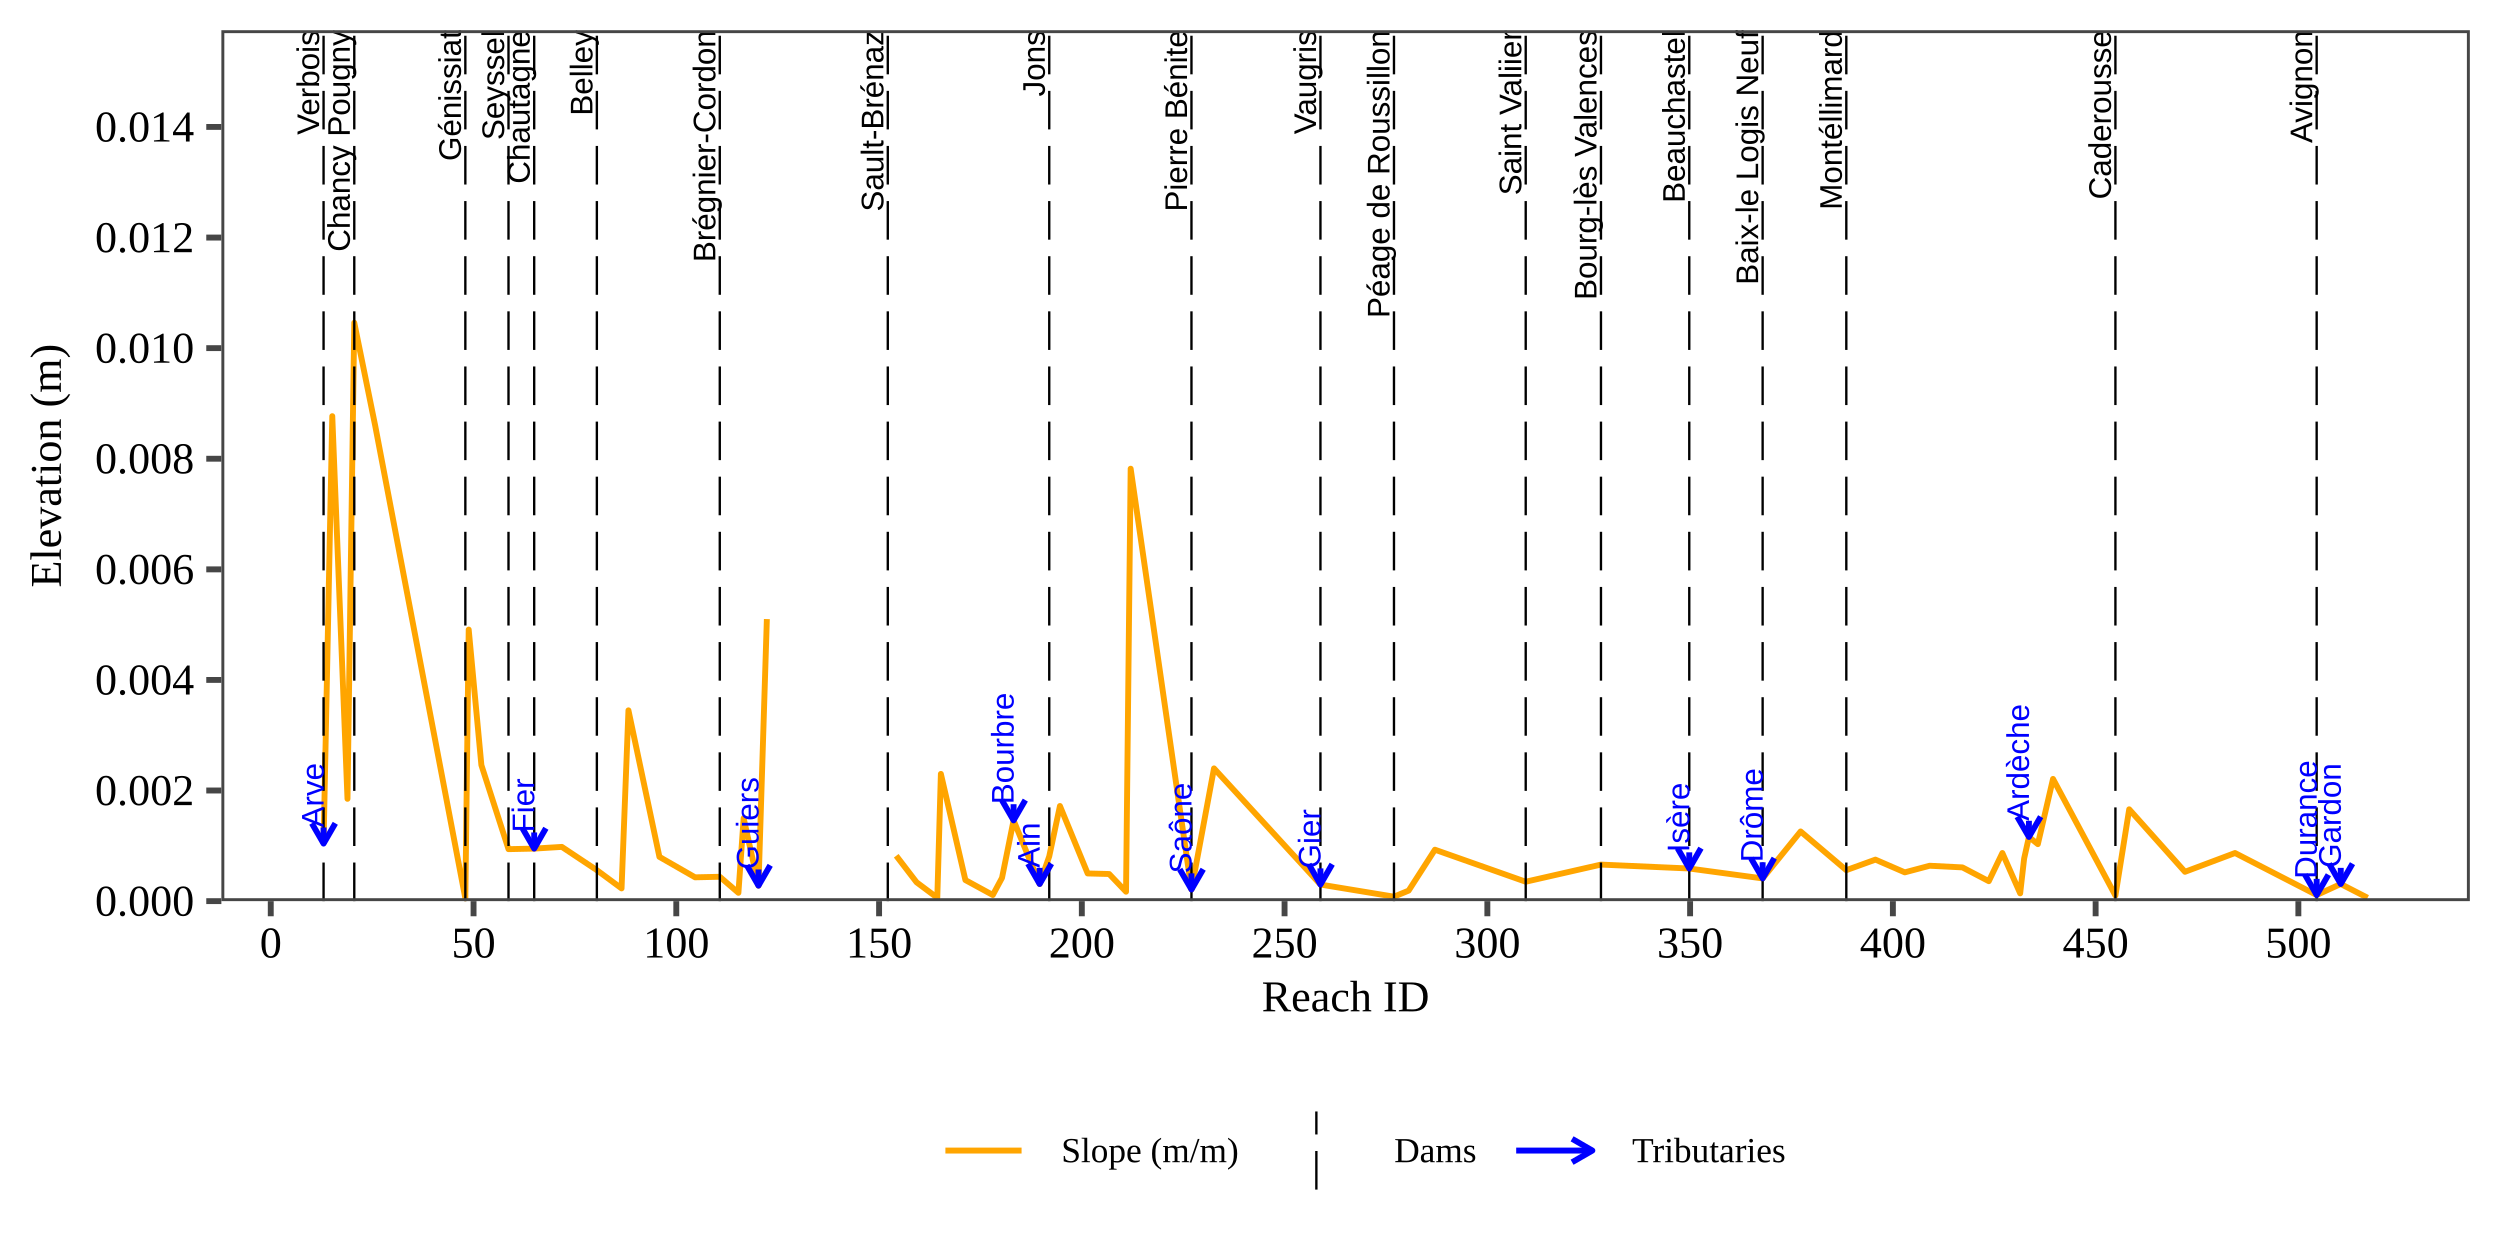
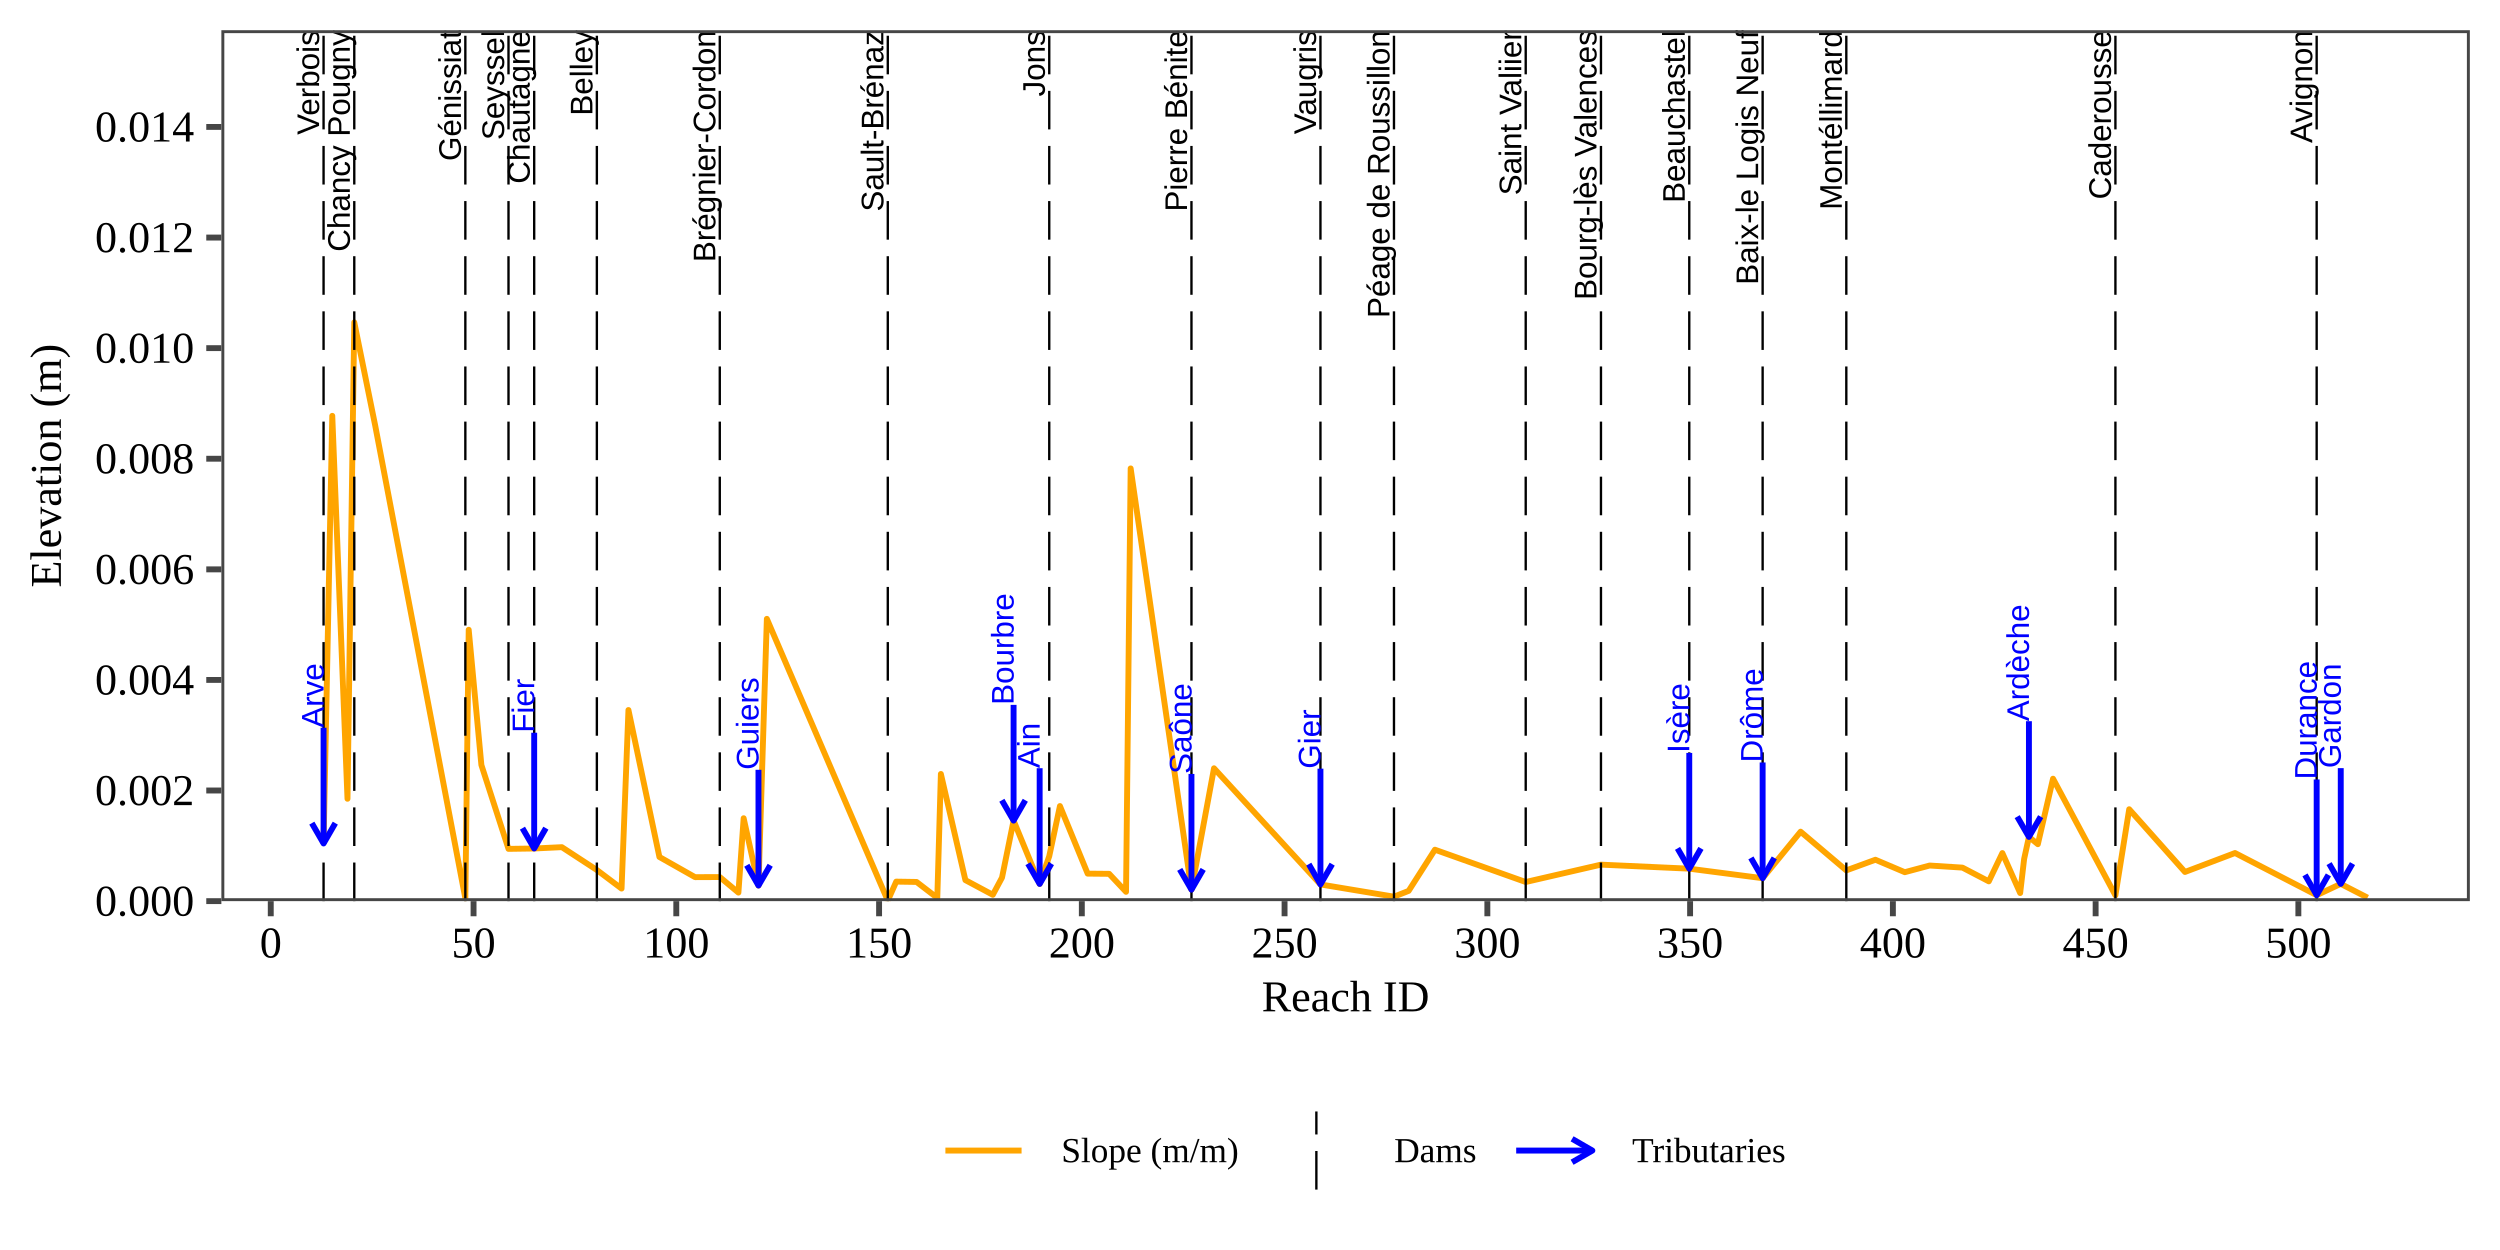
<svg xmlns="http://www.w3.org/2000/svg" class="svglite" width="453.54pt" height="226.77pt" viewBox="0 0 453.54 226.77">
  <defs>
    <style type="text/css">
    .svglite line, .svglite polyline, .svglite polygon, .svglite path, .svglite rect, .svglite circle {
      fill: none;
      stroke: #000000;
      stroke-linecap: round;
      stroke-linejoin: round;
      stroke-miterlimit: 10.00;
    }
    .svglite text {
      white-space: pre;
    }
  </style>
  </defs>
  <rect width="100%" height="100%" style="stroke: none; fill: none;" />
  <defs>
    <clipPath id="cpMC4wMHw0NTMuNTR8MC4wMHwyMjYuNzc=">
      <rect x="0.00" y="0.00" width="453.54" height="226.77" />
    </clipPath>
  </defs>
  <g clip-path="url(#cpMC4wMHw0NTMuNTR8MC4wMHwyMjYuNzc=)">
</g>
  <defs>
    <clipPath id="cpNDAuMTZ8NDQ4LjA2fDUuNDh8MTYzLjQ4">
      <rect x="40.16" y="5.48" width="407.91" height="158.00" />
    </clipPath>
  </defs>
  <g clip-path="url(#cpNDAuMTZ8NDQ4LjA2fDUuNDh8MTYzLjQ4)">
-     <polyline points="58.70,153.04 60.28,75.50 63.04,144.92 64.27,58.55 68.06,77.20 84.42,162.97 85.03,114.22 87.33,138.80 92.25,154.05 96.91,153.95 101.93,153.64 108.28,157.86 112.76,161.17 114.01,128.87 119.63,155.45 126.10,159.16 130.58,159.06 133.96,161.97 134.91,148.43 137.60,160.67 139.12,112.31 " style="stroke-width: 1.07; stroke: #FFA500; stroke-linecap: butt;" />
-     <polyline points="162.59,155.25 166.28,160.06 170.04,162.87 170.69,140.40 175.14,159.66 180.11,162.37 181.78,159.26 183.88,148.83 188.61,160.37 190.35,155.35 192.29,146.22 197.32,158.46 201.22,158.56 204.28,161.77 205.12,85.03 216.15,161.37 220.24,139.40 239.55,160.47 252.89,162.67 255.55,161.57 260.32,154.15 276.79,159.96 290.44,156.85 306.46,157.56 319.77,159.36 326.66,150.84 334.95,157.86 340.23,155.95 345.56,158.26 350.07,157.06 356.02,157.36 360.80,159.86 363.26,154.75 366.49,162.07 367.21,155.75 368.08,151.84 369.70,153.14 372.45,141.31 383.77,162.47 386.27,146.82 396.39,158.16 405.47,154.75 420.28,162.37 424.65,160.37 429.52,162.87 " style="stroke-width: 1.07; stroke: #FFA500; stroke-linecap: butt;" />
+     <polyline points="58.70,153.02 60.28,75.44 63.04,144.91 64.27,58.48 68.06,77.17 84.42,162.97 85.03,114.25 87.33,138.78 92.25,154.00 96.91,153.93 101.93,153.69 108.28,157.83 112.76,161.20 114.01,128.81 119.63,155.47 126.10,159.13 130.58,159.11 133.96,161.93 134.91,148.44 137.60,160.65 139.12,112.27 161.06,163.39 162.59,159.94 166.28,160.00 170.04,162.89 170.69,140.41 175.14,159.67 180.11,162.33 181.78,159.21 183.88,148.87 188.61,160.36 190.35,155.33 192.29,146.23 197.32,158.49 201.22,158.53 204.28,161.79 205.12,84.98 216.15,161.40 220.24,139.38 239.55,160.45 252.89,162.67 255.55,161.62 260.32,154.15 276.79,160.01 290.44,156.86 306.46,157.59 319.77,159.32 326.66,150.88 334.95,157.90 340.23,155.97 345.56,158.23 350.07,157.02 356.02,157.40 360.80,159.89 363.26,154.76 366.49,162.01 367.21,155.82 368.08,151.83 369.70,153.15 372.45,141.27 383.77,162.43 386.27,146.81 396.39,158.19 405.47,154.75 420.28,162.40 424.65,160.35 429.52,162.85 " style="stroke-width: 1.07; stroke: #FFA500; stroke-linecap: butt;" />
    <line x1="58.70" y1="163.48" x2="58.70" y2="5.48" style="stroke-width: 0.43; stroke-dasharray: 7.00,3.00; stroke-linecap: butt;" />
    <line x1="64.27" y1="163.48" x2="64.27" y2="5.48" style="stroke-width: 0.43; stroke-dasharray: 7.00,3.00; stroke-linecap: butt;" />
    <line x1="84.42" y1="163.48" x2="84.42" y2="5.48" style="stroke-width: 0.43; stroke-dasharray: 7.00,3.00; stroke-linecap: butt;" />
    <line x1="92.25" y1="163.48" x2="92.25" y2="5.48" style="stroke-width: 0.43; stroke-dasharray: 7.00,3.00; stroke-linecap: butt;" />
    <line x1="96.91" y1="163.48" x2="96.91" y2="5.48" style="stroke-width: 0.43; stroke-dasharray: 7.00,3.00; stroke-linecap: butt;" />
    <line x1="108.28" y1="163.48" x2="108.28" y2="5.48" style="stroke-width: 0.43; stroke-dasharray: 7.00,3.00; stroke-linecap: butt;" />
    <line x1="130.58" y1="163.48" x2="130.58" y2="5.48" style="stroke-width: 0.43; stroke-dasharray: 7.00,3.00; stroke-linecap: butt;" />
    <line x1="161.06" y1="163.48" x2="161.06" y2="5.48" style="stroke-width: 0.43; stroke-dasharray: 7.00,3.00; stroke-linecap: butt;" />
    <line x1="190.35" y1="163.48" x2="190.35" y2="5.48" style="stroke-width: 0.43; stroke-dasharray: 7.00,3.00; stroke-linecap: butt;" />
    <line x1="216.15" y1="163.48" x2="216.15" y2="5.48" style="stroke-width: 0.43; stroke-dasharray: 7.00,3.00; stroke-linecap: butt;" />
    <line x1="239.55" y1="163.48" x2="239.55" y2="5.48" style="stroke-width: 0.43; stroke-dasharray: 7.00,3.00; stroke-linecap: butt;" />
    <line x1="252.89" y1="163.48" x2="252.89" y2="5.48" style="stroke-width: 0.43; stroke-dasharray: 7.00,3.00; stroke-linecap: butt;" />
    <line x1="276.79" y1="163.48" x2="276.79" y2="5.48" style="stroke-width: 0.43; stroke-dasharray: 7.00,3.00; stroke-linecap: butt;" />
    <line x1="290.44" y1="163.48" x2="290.44" y2="5.48" style="stroke-width: 0.43; stroke-dasharray: 7.00,3.00; stroke-linecap: butt;" />
    <line x1="306.46" y1="163.48" x2="306.46" y2="5.48" style="stroke-width: 0.43; stroke-dasharray: 7.00,3.00; stroke-linecap: butt;" />
    <line x1="319.77" y1="163.48" x2="319.77" y2="5.48" style="stroke-width: 0.43; stroke-dasharray: 7.00,3.00; stroke-linecap: butt;" />
    <line x1="334.95" y1="163.48" x2="334.95" y2="5.48" style="stroke-width: 0.43; stroke-dasharray: 7.00,3.00; stroke-linecap: butt;" />
    <line x1="383.77" y1="163.48" x2="383.77" y2="5.48" style="stroke-width: 0.43; stroke-dasharray: 7.00,3.00; stroke-linecap: butt;" />
    <line x1="420.28" y1="163.48" x2="420.28" y2="5.48" style="stroke-width: 0.43; stroke-dasharray: 7.00,3.00; stroke-linecap: butt;" />
    <text transform="translate(57.88,5.48) rotate(-90)" text-anchor="end" style="font-size: 5.69px; font-family: &quot;Arial&quot;;" textLength="18.96px" lengthAdjust="spacingAndGlyphs">Verbois</text>
    <text transform="translate(63.46,5.48) rotate(-90)" text-anchor="end" style="font-size: 5.69px; font-family: &quot;Arial&quot;;" textLength="40.14px" lengthAdjust="spacingAndGlyphs">Chancy Pougny</text>
    <text transform="translate(83.61,5.48) rotate(-90)" text-anchor="end" style="font-size: 5.69px; font-family: &quot;Arial&quot;;" textLength="23.70px" lengthAdjust="spacingAndGlyphs">Génissiat</text>
    <text transform="translate(91.44,5.48) rotate(-90)" text-anchor="end" style="font-size: 5.69px; font-family: &quot;Arial&quot;;" textLength="19.92px" lengthAdjust="spacingAndGlyphs">Seyssel</text>
    <text transform="translate(96.09,5.48) rotate(-90)" text-anchor="end" style="font-size: 5.69px; font-family: &quot;Arial&quot;;" textLength="27.81px" lengthAdjust="spacingAndGlyphs">Chautagne</text>
    <text transform="translate(107.47,5.48) rotate(-90)" text-anchor="end" style="font-size: 5.69px; font-family: &quot;Arial&quot;;" textLength="15.49px" lengthAdjust="spacingAndGlyphs">Belley</text>
    <text transform="translate(129.77,5.48) rotate(-90)" text-anchor="end" style="font-size: 5.69px; font-family: &quot;Arial&quot;;" textLength="42.03px" lengthAdjust="spacingAndGlyphs">Brégnier-Cordon</text>
    <text transform="translate(160.25,5.48) rotate(-90)" text-anchor="end" style="font-size: 5.69px; font-family: &quot;Arial&quot;;" textLength="32.87px" lengthAdjust="spacingAndGlyphs">Sault-Brénaz</text>
    <text transform="translate(189.54,5.48) rotate(-90)" text-anchor="end" style="font-size: 5.69px; font-family: &quot;Arial&quot;;" textLength="12.01px" lengthAdjust="spacingAndGlyphs">Jons</text>
    <text transform="translate(215.34,5.48) rotate(-90)" text-anchor="end" style="font-size: 5.69px; font-family: &quot;Arial&quot;;" textLength="32.87px" lengthAdjust="spacingAndGlyphs">Pierre Bénite</text>
    <text transform="translate(238.74,5.48) rotate(-90)" text-anchor="end" style="font-size: 5.69px; font-family: &quot;Arial&quot;;" textLength="18.86px" lengthAdjust="spacingAndGlyphs">Vaugris</text>
    <text transform="translate(252.07,5.48) rotate(-90)" text-anchor="end" style="font-size: 5.69px; font-family: &quot;Arial&quot;;" textLength="52.16px" lengthAdjust="spacingAndGlyphs">Péage de Roussillon</text>
    <text transform="translate(275.98,5.48) rotate(-90)" text-anchor="end" style="font-size: 5.69px; font-family: &quot;Arial&quot;;" textLength="29.92px" lengthAdjust="spacingAndGlyphs">Saint Valiier</text>
    <text transform="translate(289.62,5.48) rotate(-90)" text-anchor="end" style="font-size: 5.69px; font-family: &quot;Arial&quot;;" textLength="48.88px" lengthAdjust="spacingAndGlyphs">Bourg-lès Valences</text>
    <text transform="translate(305.64,5.48) rotate(-90)" text-anchor="end" style="font-size: 5.69px; font-family: &quot;Arial&quot;;" textLength="31.29px" lengthAdjust="spacingAndGlyphs">Beauchastel</text>
    <text transform="translate(318.95,5.48) rotate(-90)" text-anchor="end" style="font-size: 5.69px; font-family: &quot;Arial&quot;;" textLength="46.14px" lengthAdjust="spacingAndGlyphs">Baix-le Logis Neuf</text>
    <text transform="translate(334.13,5.48) rotate(-90)" text-anchor="end" style="font-size: 5.69px; font-family: &quot;Arial&quot;;" textLength="32.55px" lengthAdjust="spacingAndGlyphs">Montéllimard</text>
    <text transform="translate(382.95,5.48) rotate(-90)" text-anchor="end" style="font-size: 5.69px; font-family: &quot;Arial&quot;;" textLength="30.66px" lengthAdjust="spacingAndGlyphs">Caderousse</text>
    <text transform="translate(419.47,5.48) rotate(-90)" text-anchor="end" style="font-size: 5.69px; font-family: &quot;Arial&quot;;" textLength="20.45px" lengthAdjust="spacingAndGlyphs">Avignon</text>
-     <line x1="58.70" y1="150.11" x2="58.70" y2="153.04" style="stroke-width: 1.07; stroke: #0000FF; stroke-linecap: butt;" />
-     <polyline points="56.57,149.36 58.70,153.04 60.83,149.36 " style="stroke-width: 1.07; stroke: #0000FF; stroke-linecap: butt;" />
-     <line x1="96.91" y1="151.02" x2="96.91" y2="153.95" style="stroke-width: 1.07; stroke: #0000FF; stroke-linecap: butt;" />
-     <polyline points="94.78,150.26 96.91,153.95 99.03,150.26 " style="stroke-width: 1.07; stroke: #0000FF; stroke-linecap: butt;" />
-     <line x1="137.60" y1="157.74" x2="137.60" y2="160.67" style="stroke-width: 1.07; stroke: #0000FF; stroke-linecap: butt;" />
-     <polyline points="135.48,156.98 137.60,160.67 139.73,156.98 " style="stroke-width: 1.07; stroke: #0000FF; stroke-linecap: butt;" />
-     <line x1="183.88" y1="145.90" x2="183.88" y2="148.83" style="stroke-width: 1.07; stroke: #0000FF; stroke-linecap: butt;" />
-     <polyline points="181.75,145.15 183.88,148.83 186.01,145.15 " style="stroke-width: 1.07; stroke: #0000FF; stroke-linecap: butt;" />
-     <line x1="188.61" y1="157.44" x2="188.61" y2="160.37" style="stroke-width: 1.07; stroke: #0000FF; stroke-linecap: butt;" />
-     <polyline points="186.49,156.68 188.61,160.37 190.74,156.68 " style="stroke-width: 1.07; stroke: #0000FF; stroke-linecap: butt;" />
-     <line x1="216.15" y1="158.44" x2="216.15" y2="161.37" style="stroke-width: 1.07; stroke: #0000FF; stroke-linecap: butt;" />
-     <polyline points="214.02,157.69 216.15,161.37 218.28,157.69 " style="stroke-width: 1.07; stroke: #0000FF; stroke-linecap: butt;" />
-     <line x1="239.55" y1="157.54" x2="239.55" y2="160.47" style="stroke-width: 1.07; stroke: #0000FF; stroke-linecap: butt;" />
-     <polyline points="237.43,156.78 239.55,160.47 241.68,156.78 " style="stroke-width: 1.07; stroke: #0000FF; stroke-linecap: butt;" />
-     <line x1="306.46" y1="154.63" x2="306.46" y2="157.56" style="stroke-width: 1.07; stroke: #0000FF; stroke-linecap: butt;" />
-     <polyline points="304.33,153.87 306.46,157.56 308.58,153.87 " style="stroke-width: 1.07; stroke: #0000FF; stroke-linecap: butt;" />
-     <line x1="319.77" y1="156.43" x2="319.77" y2="159.36" style="stroke-width: 1.07; stroke: #0000FF; stroke-linecap: butt;" />
-     <polyline points="317.64,155.68 319.77,159.36 321.89,155.68 " style="stroke-width: 1.07; stroke: #0000FF; stroke-linecap: butt;" />
-     <line x1="368.08" y1="148.91" x2="368.08" y2="151.84" style="stroke-width: 1.07; stroke: #0000FF; stroke-linecap: butt;" />
-     <polyline points="365.95,148.16 368.08,151.84 370.21,148.16 " style="stroke-width: 1.07; stroke: #0000FF; stroke-linecap: butt;" />
-     <line x1="420.28" y1="159.44" x2="420.28" y2="162.37" style="stroke-width: 1.07; stroke: #0000FF; stroke-linecap: butt;" />
-     <polyline points="418.16,158.69 420.28,162.37 422.41,158.69 " style="stroke-width: 1.07; stroke: #0000FF; stroke-linecap: butt;" />
-     <line x1="424.65" y1="157.44" x2="424.65" y2="160.37" style="stroke-width: 1.07; stroke: #0000FF; stroke-linecap: butt;" />
-     <polyline points="422.53,156.68 424.65,160.37 426.78,156.68 " style="stroke-width: 1.07; stroke: #0000FF; stroke-linecap: butt;" />
-     <text transform="translate(58.70,150.11) rotate(-90)" style="font-size: 5.69px;fill: #0000FF; font-family: &quot;Arial&quot;;" textLength="11.69px" lengthAdjust="spacingAndGlyphs">Arve</text>
-     <text transform="translate(96.91,151.02) rotate(-90)" style="font-size: 5.69px;fill: #0000FF; font-family: &quot;Arial&quot;;" textLength="9.80px" lengthAdjust="spacingAndGlyphs">Fier</text>
-     <text transform="translate(137.60,157.74) rotate(-90)" style="font-size: 5.69px;fill: #0000FF; font-family: &quot;Arial&quot;;" textLength="16.75px" lengthAdjust="spacingAndGlyphs">Guiers</text>
-     <text transform="translate(183.88,145.90) rotate(-90)" style="font-size: 5.69px;fill: #0000FF; font-family: &quot;Arial&quot;;" textLength="20.22px" lengthAdjust="spacingAndGlyphs">Bourbre</text>
-     <text transform="translate(188.61,157.44) rotate(-90)" style="font-size: 5.69px;fill: #0000FF; font-family: &quot;Arial&quot;;" textLength="8.22px" lengthAdjust="spacingAndGlyphs">Ain</text>
-     <text transform="translate(216.15,158.44) rotate(-90)" style="font-size: 5.69px;fill: #0000FF; font-family: &quot;Arial&quot;;" textLength="16.44px" lengthAdjust="spacingAndGlyphs">Saône</text>
-     <text transform="translate(239.55,157.54) rotate(-90)" style="font-size: 5.69px;fill: #0000FF; font-family: &quot;Arial&quot;;" textLength="10.74px" lengthAdjust="spacingAndGlyphs">Gier</text>
-     <text transform="translate(306.46,154.63) rotate(-90)" style="font-size: 5.69px;fill: #0000FF; font-family: &quot;Arial&quot;;" textLength="12.64px" lengthAdjust="spacingAndGlyphs">Isère</text>
-     <text transform="translate(319.77,156.43) rotate(-90)" style="font-size: 5.69px;fill: #0000FF; font-family: &quot;Arial&quot;;" textLength="17.06px" lengthAdjust="spacingAndGlyphs">Drôme</text>
-     <text transform="translate(368.08,148.91) rotate(-90)" style="font-size: 5.69px;fill: #0000FF; font-family: &quot;Arial&quot;;" textLength="21.18px" lengthAdjust="spacingAndGlyphs">Ardèche</text>
-     <text transform="translate(420.28,159.44) rotate(-90)" style="font-size: 5.69px;fill: #0000FF; font-family: &quot;Arial&quot;;" textLength="21.49px" lengthAdjust="spacingAndGlyphs">Durance</text>
-     <text transform="translate(424.65,157.44) rotate(-90)" style="font-size: 5.69px;fill: #0000FF; font-family: &quot;Arial&quot;;" textLength="18.96px" lengthAdjust="spacingAndGlyphs">Gardon</text>
+     <line x1="58.70" y1="132.02" x2="58.70" y2="153.02" style="stroke-width: 1.07; stroke: #0000FF; stroke-linecap: butt;" />
+     <polyline points="56.57,149.33 58.70,153.02 60.83,149.33 " style="stroke-width: 1.07; stroke: #0000FF; stroke-linecap: butt;" />
+     <line x1="96.91" y1="132.93" x2="96.91" y2="153.93" style="stroke-width: 1.07; stroke: #0000FF; stroke-linecap: butt;" />
+     <polyline points="94.78,150.24 96.91,153.93 99.03,150.24 " style="stroke-width: 1.07; stroke: #0000FF; stroke-linecap: butt;" />
+     <line x1="137.60" y1="139.65" x2="137.60" y2="160.65" style="stroke-width: 1.07; stroke: #0000FF; stroke-linecap: butt;" />
+     <polyline points="135.48,156.97 137.60,160.65 139.73,156.97 " style="stroke-width: 1.07; stroke: #0000FF; stroke-linecap: butt;" />
+     <line x1="183.88" y1="127.87" x2="183.88" y2="148.87" style="stroke-width: 1.07; stroke: #0000FF; stroke-linecap: butt;" />
+     <polyline points="181.75,145.18 183.88,148.87 186.01,145.18 " style="stroke-width: 1.07; stroke: #0000FF; stroke-linecap: butt;" />
+     <line x1="188.61" y1="139.36" x2="188.61" y2="160.36" style="stroke-width: 1.07; stroke: #0000FF; stroke-linecap: butt;" />
+     <polyline points="186.49,156.68 188.61,160.36 190.74,156.68 " style="stroke-width: 1.07; stroke: #0000FF; stroke-linecap: butt;" />
+     <line x1="216.15" y1="140.40" x2="216.15" y2="161.40" style="stroke-width: 1.07; stroke: #0000FF; stroke-linecap: butt;" />
+     <polyline points="214.02,157.72 216.15,161.40 218.28,157.72 " style="stroke-width: 1.07; stroke: #0000FF; stroke-linecap: butt;" />
+     <line x1="239.55" y1="139.45" x2="239.55" y2="160.45" style="stroke-width: 1.07; stroke: #0000FF; stroke-linecap: butt;" />
+     <polyline points="237.43,156.77 239.55,160.45 241.68,156.77 " style="stroke-width: 1.07; stroke: #0000FF; stroke-linecap: butt;" />
+     <line x1="306.46" y1="136.59" x2="306.46" y2="157.59" style="stroke-width: 1.07; stroke: #0000FF; stroke-linecap: butt;" />
+     <polyline points="304.33,153.91 306.46,157.59 308.58,153.91 " style="stroke-width: 1.07; stroke: #0000FF; stroke-linecap: butt;" />
+     <line x1="319.77" y1="138.32" x2="319.77" y2="159.32" style="stroke-width: 1.07; stroke: #0000FF; stroke-linecap: butt;" />
+     <polyline points="317.64,155.64 319.77,159.32 321.89,155.64 " style="stroke-width: 1.07; stroke: #0000FF; stroke-linecap: butt;" />
+     <line x1="368.08" y1="130.84" x2="368.08" y2="151.83" style="stroke-width: 1.07; stroke: #0000FF; stroke-linecap: butt;" />
+     <polyline points="365.95,148.15 368.08,151.83 370.21,148.15 " style="stroke-width: 1.07; stroke: #0000FF; stroke-linecap: butt;" />
+     <line x1="420.28" y1="141.41" x2="420.28" y2="162.40" style="stroke-width: 1.07; stroke: #0000FF; stroke-linecap: butt;" />
+     <polyline points="418.16,158.72 420.28,162.40 422.41,158.72 " style="stroke-width: 1.07; stroke: #0000FF; stroke-linecap: butt;" />
+     <line x1="424.65" y1="139.35" x2="424.65" y2="160.35" style="stroke-width: 1.07; stroke: #0000FF; stroke-linecap: butt;" />
+     <polyline points="422.53,156.67 424.65,160.35 426.78,156.67 " style="stroke-width: 1.07; stroke: #0000FF; stroke-linecap: butt;" />
+     <text transform="translate(58.70,132.02) rotate(-90)" style="font-size: 5.69px;fill: #0000FF; font-family: &quot;Arial&quot;;" textLength="11.69px" lengthAdjust="spacingAndGlyphs">Arve</text>
+     <text transform="translate(96.91,132.93) rotate(-90)" style="font-size: 5.69px;fill: #0000FF; font-family: &quot;Arial&quot;;" textLength="9.80px" lengthAdjust="spacingAndGlyphs">Fier</text>
+     <text transform="translate(137.60,139.65) rotate(-90)" style="font-size: 5.69px;fill: #0000FF; font-family: &quot;Arial&quot;;" textLength="16.75px" lengthAdjust="spacingAndGlyphs">Guiers</text>
+     <text transform="translate(183.88,127.87) rotate(-90)" style="font-size: 5.69px;fill: #0000FF; font-family: &quot;Arial&quot;;" textLength="20.22px" lengthAdjust="spacingAndGlyphs">Bourbre</text>
+     <text transform="translate(188.61,139.36) rotate(-90)" style="font-size: 5.69px;fill: #0000FF; font-family: &quot;Arial&quot;;" textLength="8.22px" lengthAdjust="spacingAndGlyphs">Ain</text>
+     <text transform="translate(216.15,140.40) rotate(-90)" style="font-size: 5.69px;fill: #0000FF; font-family: &quot;Arial&quot;;" textLength="16.44px" lengthAdjust="spacingAndGlyphs">Saône</text>
+     <text transform="translate(239.55,139.45) rotate(-90)" style="font-size: 5.69px;fill: #0000FF; font-family: &quot;Arial&quot;;" textLength="10.74px" lengthAdjust="spacingAndGlyphs">Gier</text>
+     <text transform="translate(306.46,136.59) rotate(-90)" style="font-size: 5.69px;fill: #0000FF; font-family: &quot;Arial&quot;;" textLength="12.64px" lengthAdjust="spacingAndGlyphs">Isère</text>
+     <text transform="translate(319.77,138.32) rotate(-90)" style="font-size: 5.69px;fill: #0000FF; font-family: &quot;Arial&quot;;" textLength="17.06px" lengthAdjust="spacingAndGlyphs">Drôme</text>
+     <text transform="translate(368.08,130.84) rotate(-90)" style="font-size: 5.69px;fill: #0000FF; font-family: &quot;Arial&quot;;" textLength="21.18px" lengthAdjust="spacingAndGlyphs">Ardèche</text>
+     <text transform="translate(420.28,141.41) rotate(-90)" style="font-size: 5.69px;fill: #0000FF; font-family: &quot;Arial&quot;;" textLength="21.49px" lengthAdjust="spacingAndGlyphs">Durance</text>
+     <text transform="translate(424.65,139.35) rotate(-90)" style="font-size: 5.69px;fill: #0000FF; font-family: &quot;Arial&quot;;" textLength="18.96px" lengthAdjust="spacingAndGlyphs">Gardon</text>
    <rect x="40.16" y="5.48" width="407.91" height="158.00" style="stroke-width: 1.07; stroke: #464646;" />
  </g>
  <g clip-path="url(#cpMC4wMHw0NTMuNTR8MC4wMHwyMjYuNzc=)">
    <text x="35.23" y="166.13" text-anchor="end" style="font-size: 8.00px; font-family: &quot;Times New Roman&quot;;" textLength="18.01px" lengthAdjust="spacingAndGlyphs">0.000</text>
    <text x="35.23" y="146.06" text-anchor="end" style="font-size: 8.00px; font-family: &quot;Times New Roman&quot;;" textLength="18.01px" lengthAdjust="spacingAndGlyphs">0.002</text>
    <text x="35.23" y="126.00" text-anchor="end" style="font-size: 8.00px; font-family: &quot;Times New Roman&quot;;" textLength="18.01px" lengthAdjust="spacingAndGlyphs">0.004</text>
    <text x="35.23" y="105.94" text-anchor="end" style="font-size: 8.00px; font-family: &quot;Times New Roman&quot;;" textLength="18.01px" lengthAdjust="spacingAndGlyphs">0.006</text>
    <text x="35.23" y="85.87" text-anchor="end" style="font-size: 8.00px; font-family: &quot;Times New Roman&quot;;" textLength="18.01px" lengthAdjust="spacingAndGlyphs">0.008</text>
    <text x="35.23" y="65.81" text-anchor="end" style="font-size: 8.00px; font-family: &quot;Times New Roman&quot;;" textLength="18.01px" lengthAdjust="spacingAndGlyphs">0.010</text>
    <text x="35.23" y="45.75" text-anchor="end" style="font-size: 8.00px; font-family: &quot;Times New Roman&quot;;" textLength="18.01px" lengthAdjust="spacingAndGlyphs">0.012</text>
    <text x="35.23" y="25.68" text-anchor="end" style="font-size: 8.00px; font-family: &quot;Times New Roman&quot;;" textLength="18.01px" lengthAdjust="spacingAndGlyphs">0.014</text>
    <polyline points="37.42,163.48 40.16,163.48 " style="stroke-width: 1.07; stroke: #464646; stroke-linecap: butt;" />
    <polyline points="37.42,143.41 40.16,143.41 " style="stroke-width: 1.07; stroke: #464646; stroke-linecap: butt;" />
    <polyline points="37.42,123.35 40.16,123.35 " style="stroke-width: 1.07; stroke: #464646; stroke-linecap: butt;" />
    <polyline points="37.42,103.29 40.16,103.29 " style="stroke-width: 1.07; stroke: #464646; stroke-linecap: butt;" />
    <polyline points="37.42,83.22 40.16,83.22 " style="stroke-width: 1.07; stroke: #464646; stroke-linecap: butt;" />
    <polyline points="37.42,63.16 40.16,63.16 " style="stroke-width: 1.07; stroke: #464646; stroke-linecap: butt;" />
    <polyline points="37.42,43.10 40.16,43.10 " style="stroke-width: 1.07; stroke: #464646; stroke-linecap: butt;" />
    <polyline points="37.42,23.03 40.16,23.03 " style="stroke-width: 1.07; stroke: #464646; stroke-linecap: butt;" />
    <polyline points="49.12,166.22 49.12,163.48 " style="stroke-width: 1.07; stroke: #464646; stroke-linecap: butt;" />
    <polyline points="85.91,166.22 85.91,163.48 " style="stroke-width: 1.07; stroke: #464646; stroke-linecap: butt;" />
    <polyline points="122.69,166.22 122.69,163.48 " style="stroke-width: 1.07; stroke: #464646; stroke-linecap: butt;" />
    <polyline points="159.48,166.22 159.48,163.48 " style="stroke-width: 1.07; stroke: #464646; stroke-linecap: butt;" />
    <polyline points="196.26,166.22 196.26,163.48 " style="stroke-width: 1.07; stroke: #464646; stroke-linecap: butt;" />
    <polyline points="233.04,166.22 233.04,163.48 " style="stroke-width: 1.07; stroke: #464646; stroke-linecap: butt;" />
    <polyline points="269.83,166.22 269.83,163.48 " style="stroke-width: 1.07; stroke: #464646; stroke-linecap: butt;" />
    <polyline points="306.61,166.22 306.61,163.48 " style="stroke-width: 1.07; stroke: #464646; stroke-linecap: butt;" />
    <polyline points="343.40,166.22 343.40,163.48 " style="stroke-width: 1.07; stroke: #464646; stroke-linecap: butt;" />
    <polyline points="380.18,166.22 380.18,163.48 " style="stroke-width: 1.07; stroke: #464646; stroke-linecap: butt;" />
    <polyline points="416.96,166.22 416.96,163.48 " style="stroke-width: 1.07; stroke: #464646; stroke-linecap: butt;" />
    <text x="49.12" y="173.71" text-anchor="middle" style="font-size: 8.00px; font-family: &quot;Times New Roman&quot;;" textLength="4.00px" lengthAdjust="spacingAndGlyphs">0</text>
    <text x="85.91" y="173.71" text-anchor="middle" style="font-size: 8.00px; font-family: &quot;Times New Roman&quot;;" textLength="8.01px" lengthAdjust="spacingAndGlyphs">50</text>
    <text x="122.69" y="173.71" text-anchor="middle" style="font-size: 8.00px; font-family: &quot;Times New Roman&quot;;" textLength="12.01px" lengthAdjust="spacingAndGlyphs">100</text>
    <text x="159.48" y="173.71" text-anchor="middle" style="font-size: 8.00px; font-family: &quot;Times New Roman&quot;;" textLength="12.01px" lengthAdjust="spacingAndGlyphs">150</text>
    <text x="196.26" y="173.71" text-anchor="middle" style="font-size: 8.00px; font-family: &quot;Times New Roman&quot;;" textLength="12.01px" lengthAdjust="spacingAndGlyphs">200</text>
    <text x="233.04" y="173.71" text-anchor="middle" style="font-size: 8.00px; font-family: &quot;Times New Roman&quot;;" textLength="12.01px" lengthAdjust="spacingAndGlyphs">250</text>
    <text x="269.83" y="173.71" text-anchor="middle" style="font-size: 8.00px; font-family: &quot;Times New Roman&quot;;" textLength="12.01px" lengthAdjust="spacingAndGlyphs">300</text>
    <text x="306.61" y="173.71" text-anchor="middle" style="font-size: 8.00px; font-family: &quot;Times New Roman&quot;;" textLength="12.01px" lengthAdjust="spacingAndGlyphs">350</text>
    <text x="343.40" y="173.71" text-anchor="middle" style="font-size: 8.00px; font-family: &quot;Times New Roman&quot;;" textLength="12.01px" lengthAdjust="spacingAndGlyphs">400</text>
    <text x="380.18" y="173.71" text-anchor="middle" style="font-size: 8.00px; font-family: &quot;Times New Roman&quot;;" textLength="12.01px" lengthAdjust="spacingAndGlyphs">450</text>
    <text x="416.96" y="173.71" text-anchor="middle" style="font-size: 8.00px; font-family: &quot;Times New Roman&quot;;" textLength="12.01px" lengthAdjust="spacingAndGlyphs">500</text>
    <text x="244.11" y="183.47" text-anchor="middle" style="font-size: 8.00px; font-family: &quot;Times New Roman&quot;;" textLength="30.43px" lengthAdjust="spacingAndGlyphs">Reach ID</text>
    <text transform="translate(11.04,106.59) rotate(-90)" style="font-size: 8.00px; font-family: &quot;Times New Roman&quot;;" textLength="44.22px" lengthAdjust="spacingAndGlyphs">Elevation (m)</text>
    <rect x="158.82" y="196.16" width="170.58" height="25.13" style="stroke-width: 1.07; stroke: none;" />
    <rect x="169.78" y="201.64" width="17.28" height="14.17" style="stroke-width: 1.07; stroke: none;" />
    <line x1="171.51" y1="208.73" x2="185.33" y2="208.73" style="stroke-width: 1.07; stroke: #FFA500; stroke-linecap: butt;" />
    <rect x="230.17" y="201.64" width="17.28" height="14.17" style="stroke-width: 1.07; stroke: none;" />
    <line x1="238.81" y1="215.81" x2="238.81" y2="201.64" style="stroke-width: 0.43; stroke-dasharray: 7.00,3.00; stroke-linecap: butt;" />
    <rect x="273.33" y="201.64" width="17.28" height="14.17" style="stroke-width: 1.07; stroke: none;" />
    <line x1="275.06" y1="208.73" x2="288.88" y2="208.73" style="stroke-width: 1.07; stroke: #0000FF; stroke-linecap: butt;" />
    <polyline points="285.20,210.85 288.88,208.73 285.20,206.60 " style="stroke-width: 1.07; stroke: #0000FF; stroke-linecap: butt;" />
    <text x="192.54" y="210.84" style="font-size: 6.40px; font-family: &quot;Times New Roman&quot;;" textLength="32.16px" lengthAdjust="spacingAndGlyphs">Slope (m/m)</text>
    <text x="252.93" y="210.84" style="font-size: 6.40px; font-family: &quot;Times New Roman&quot;;" textLength="14.92px" lengthAdjust="spacingAndGlyphs">Dams</text>
    <text x="296.09" y="210.84" style="font-size: 6.40px; font-family: &quot;Times New Roman&quot;;" textLength="27.84px" lengthAdjust="spacingAndGlyphs">Tributaries</text>
  </g>
</svg>
